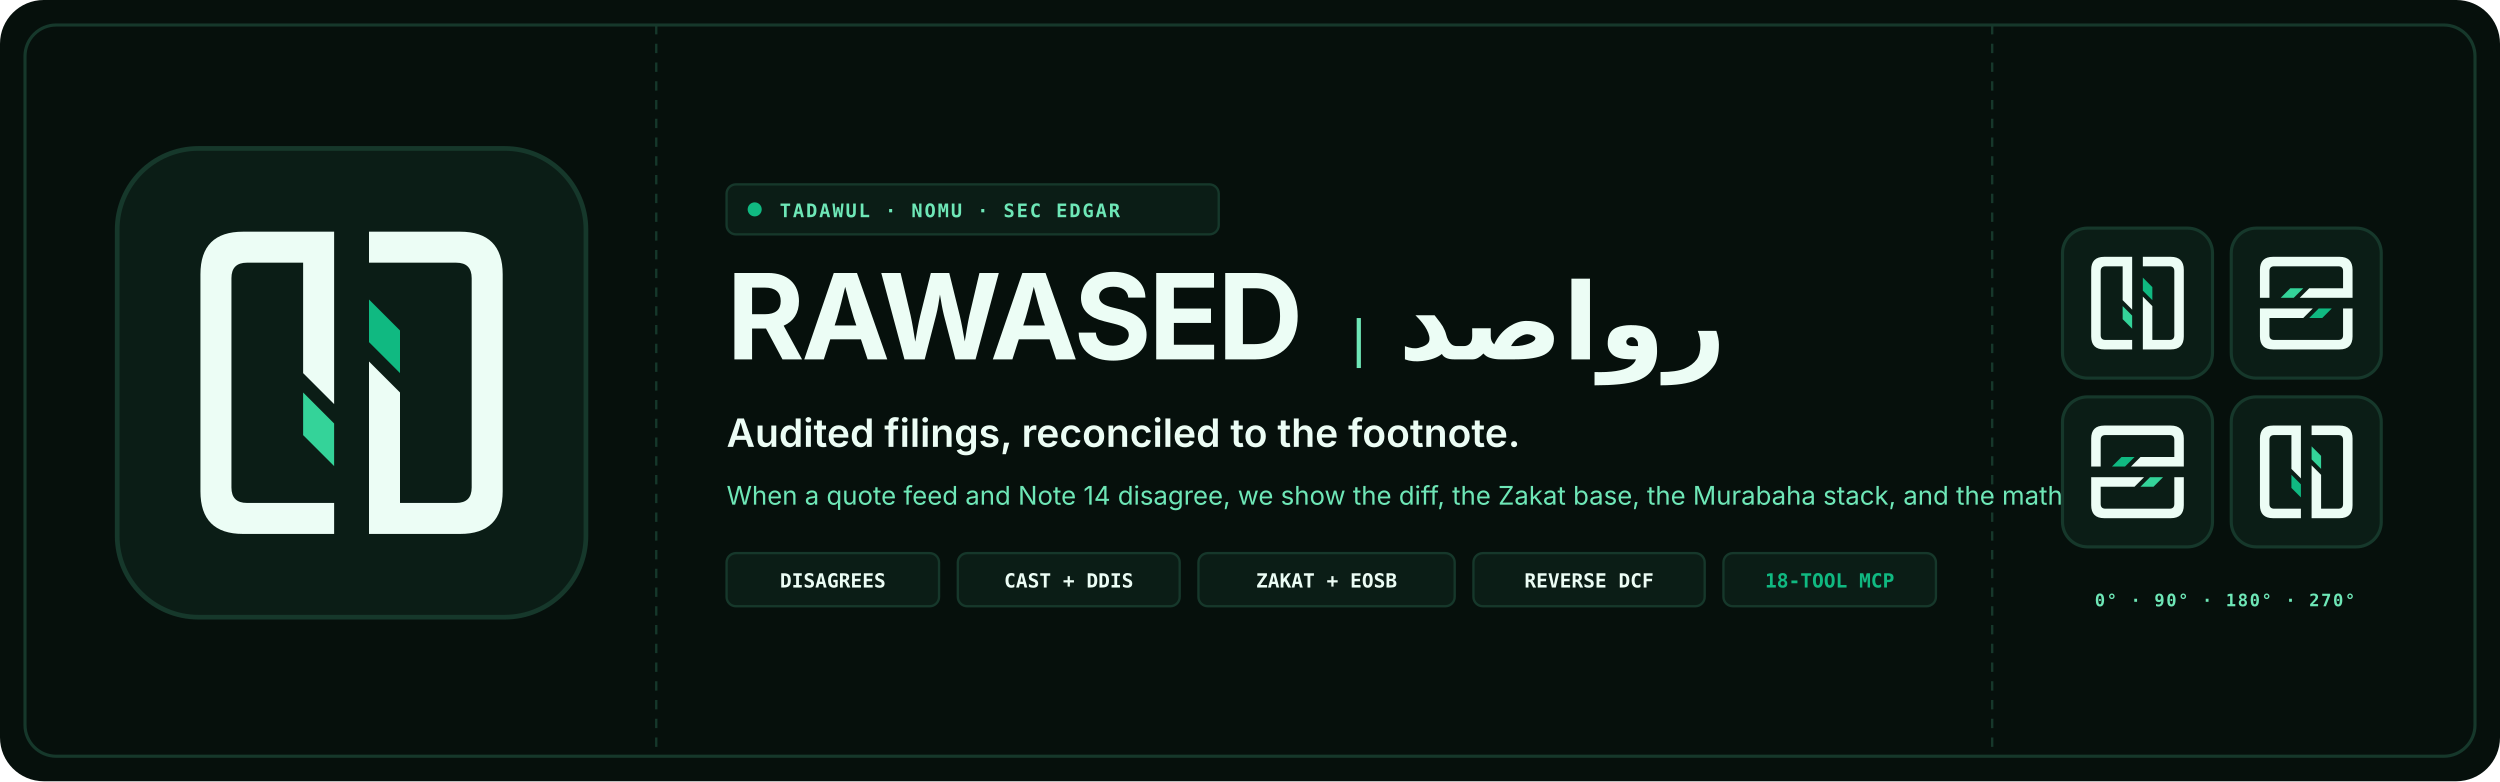
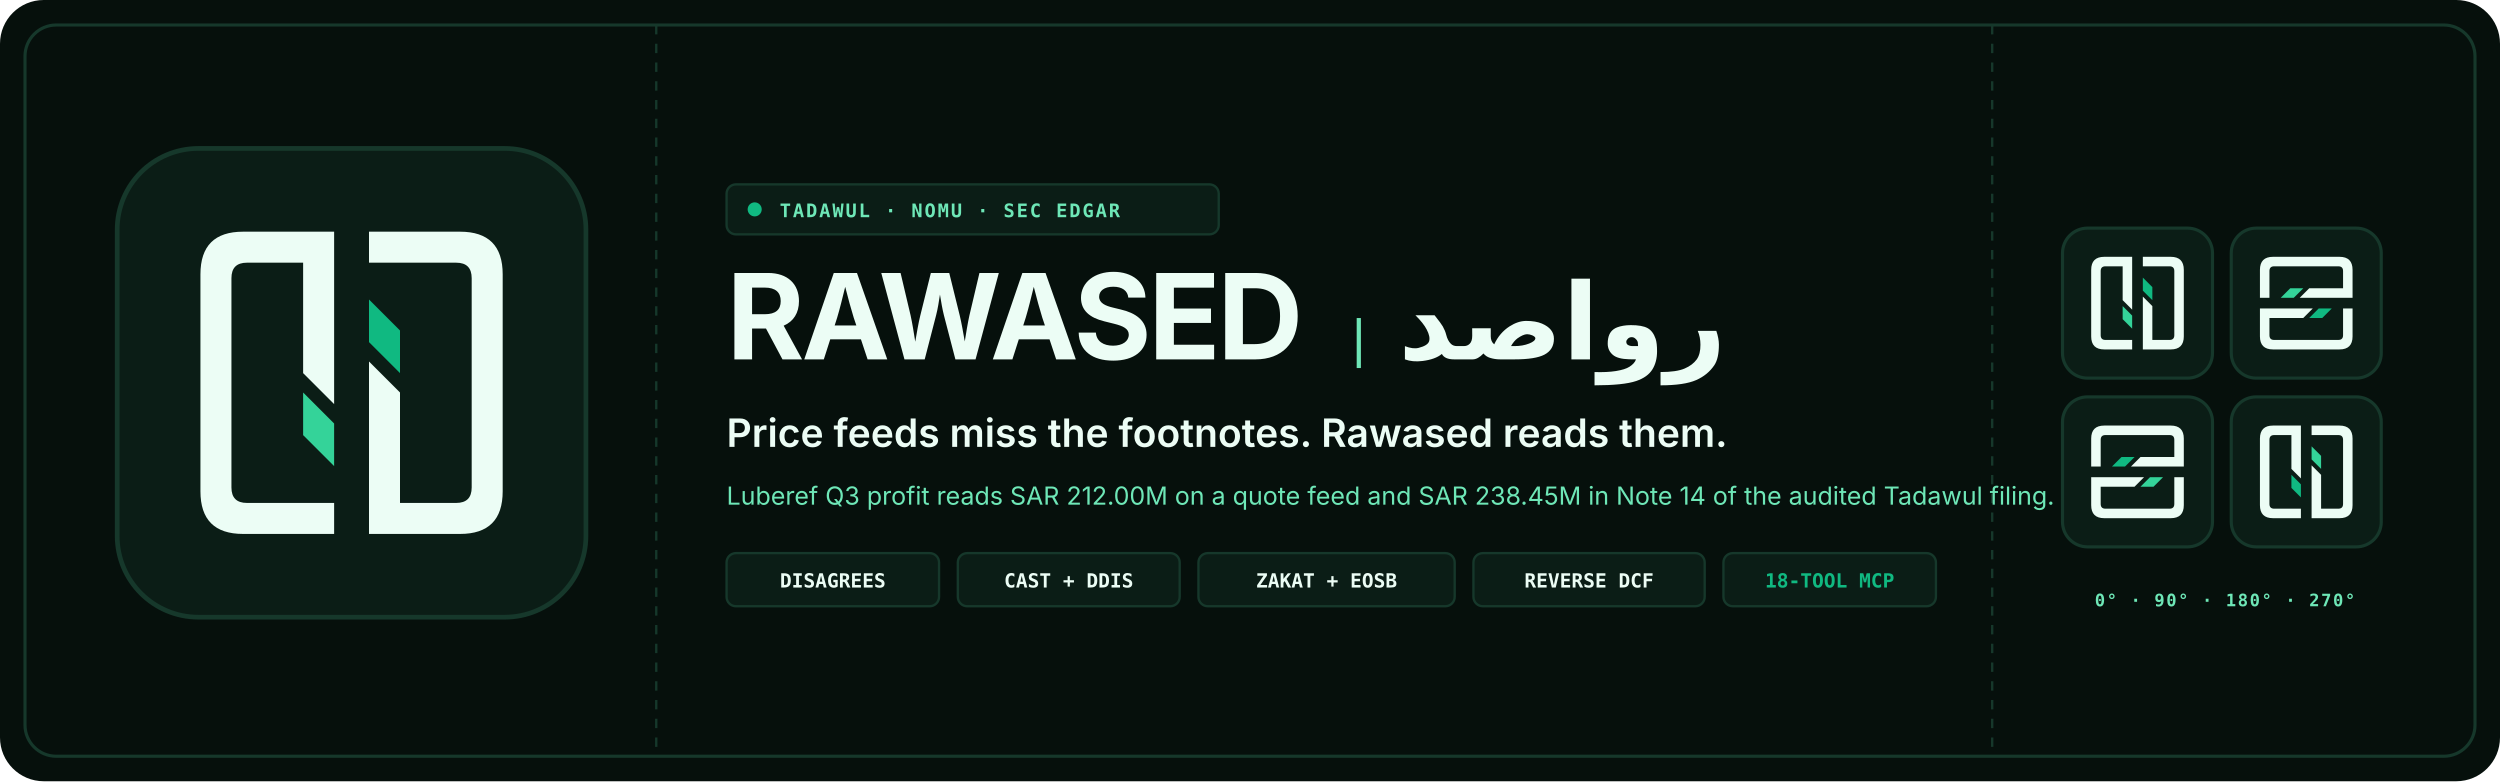
<svg xmlns="http://www.w3.org/2000/svg" viewBox="0 0 1600 500" width="1600" height="500">
  <rect width="1600" height="500" rx="28" fill="#06100C" />
  <rect x="16" y="16" width="1568" height="468" rx="20" fill="none" stroke="#16382B" stroke-width="2" />
  <line x1="420" y1="16" x2="420" y2="484" stroke="#16382B" stroke-width="1.5" stroke-dasharray="6 6" />
  <line x1="1275" y1="16" x2="1275" y2="484" stroke="#16382B" stroke-width="1.5" stroke-dasharray="6 6" />
  <g transform="translate(75, 95)">
    <rect width="300" height="300" rx="52" fill="#0B1D16" stroke="#16382B" stroke-width="3" />
    <svg x="26" y="26" width="248" height="248" viewBox="0 0 100 100">
      <path d="M 45.5 89 H 22 Q 11 89 11 78 V 22 Q 11 11 22 11 H 45.5 V 55.5 L 37.5 47.5 V 19 H 23 Q 19 19 19 23 V 77 Q 19 81 23 81 H 45.5 Z" fill="#ECFDF5" />
      <polygon points="37.5,52.5 45.5,60.5 45.5,71.5 37.5,63.5" fill="#34D399" />
      <path d="M 54.5 11 H 78 Q 89 11 89 22 V 78 Q 89 89 78 89 H 54.5 V 44.5 L 62.5 52.5 V 81 H 77 Q 81 81 81 77 V 23 Q 81 19 77 19 H 54.5 Z" fill="#ECFDF5" />
      <polygon points="54.5,28.5 62.5,36.5 62.5,47.5 54.5,39.5" fill="#10B981" />
    </svg>
  </g>
  <g transform="translate(465, 118)">
    <rect x="0" y="0" width="315" height="32" rx="6" fill="#0B1D16" stroke="#16382B" stroke-width="1.5" />
    <circle cx="18" cy="16" r="4.5" fill="#10B981" />
    <text x="34" y="21" fill="#6EE7B7" font-family="IBM Plex Mono, monospace" font-size="12" font-weight="600" letter-spacing="1.2">TADAWUL · NOMU · SEC EDGAR</text>
    <text x="0" y="112" fill="#ECFDF5" font-family="IBM Plex Sans, -apple-system, sans-serif" font-size="76" font-weight="700" letter-spacing="-2">RAWASED</text>
    <text x="395" y="110" fill="#6EE7B7" font-family="IBM Plex Mono, monospace" font-size="32" font-weight="400">|</text>
    <text x="430" y="112" fill="#ECFDF5" font-family="IBM Plex Sans Arabic, Geeza Pro, sans-serif" font-size="68" font-weight="700">رواصد</text>
-     <text x="0" y="168" fill="#ECFDF5" font-family="IBM Plex Sans, -apple-system, sans-serif" font-size="25" font-weight="600">Audited filings, reconciled to the footnote.</text>
-     <text x="0" y="205" fill="#6EE7B7" font-family="IBM Plex Sans, -apple-system, sans-serif" font-size="16.5" font-weight="400">When a quote feed and Note 14 disagree, we show the diff, the Zakat base, the Murabaha stack, and the math.</text>
+     <text x="0" y="168" fill="#ECFDF5" font-family="IBM Plex Sans, -apple-system, sans-serif" font-size="25" font-weight="600">Price feeds miss the footnotes. Rawased reads them.</text>
+     <text x="0" y="205" fill="#6EE7B7" font-family="IBM Plex Sans, -apple-system, sans-serif" font-size="16" font-weight="400">Luberef Q3 profit reads SAR 212.00M on a quote feed and SAR 238.45M in Note 14 of the audited Tadawul filing.</text>
    <g transform="translate(0, 236)">
      <rect x="0" y="0" width="136" height="34" rx="6" fill="#0B1D16" stroke="#16382B" stroke-width="1.5" />
      <text x="68" y="22" fill="#ECFDF5" font-family="IBM Plex Mono, monospace" font-size="12.5" font-weight="600" text-anchor="middle">DISAGREES</text>
      <rect x="148" y="0" width="142" height="34" rx="6" fill="#0B1D16" stroke="#16382B" stroke-width="1.5" />
      <text x="219" y="22" fill="#ECFDF5" font-family="IBM Plex Mono, monospace" font-size="12.5" font-weight="600" text-anchor="middle">CAST + DDIS</text>
      <rect x="302" y="0" width="164" height="34" rx="6" fill="#0B1D16" stroke="#16382B" stroke-width="1.5" />
      <text x="384" y="22" fill="#ECFDF5" font-family="IBM Plex Mono, monospace" font-size="12.5" font-weight="600" text-anchor="middle">ZAKAT + EOSB</text>
      <rect x="478" y="0" width="148" height="34" rx="6" fill="#0B1D16" stroke="#16382B" stroke-width="1.5" />
      <text x="552" y="22" fill="#ECFDF5" font-family="IBM Plex Mono, monospace" font-size="12.5" font-weight="600" text-anchor="middle">REVERSE DCF</text>
      <rect x="638" y="0" width="136" height="34" rx="6" fill="#0B1D16" stroke="#16382B" stroke-width="1.5" />
      <text x="706" y="22" fill="#10B981" font-family="IBM Plex Mono, monospace" font-size="12.5" font-weight="600" text-anchor="middle">18-TOOL MCP</text>
    </g>
  </g>
  <g transform="translate(1320,146)">
    <rect width="96" height="96" rx="16" fill="#0B1D16" stroke="#16382B" stroke-width="2" />
    <svg x="10" y="10" width="76" height="76" viewBox="0 0 100 100">
      <g transform="rotate(0 50 50)">
        <path d="M 45.5 89 H 22 Q 11 89 11 78 V 22 Q 11 11 22 11 H 45.5 V 55.5 L 37.5 47.5 V 19 H 23 Q 19 19 19 23 V 77 Q 19 81 23 81 H 45.5 Z" fill="#ECFDF5" />
        <polygon points="37.5,52.5 45.5,60.5 45.5,71.5 37.5,63.5" fill="#34D399" />
        <path d="M 54.5 11 H 78 Q 89 11 89 22 V 78 Q 89 89 78 89 H 54.5 V 44.5 L 62.5 52.5 V 81 H 77 Q 81 81 81 77 V 23 Q 81 19 77 19 H 54.5 Z" fill="#ECFDF5" />
        <polygon points="54.5,28.5 62.5,36.5 62.5,47.5 54.5,39.5" fill="#10B981" />
      </g>
    </svg>
  </g>
  <g transform="translate(1428,146)">
    <rect width="96" height="96" rx="16" fill="#0B1D16" stroke="#16382B" stroke-width="2" />
    <svg x="10" y="10" width="76" height="76" viewBox="0 0 100 100">
      <g transform="rotate(90 50 50)">
        <path d="M 45.5 89 H 22 Q 11 89 11 78 V 22 Q 11 11 22 11 H 45.5 V 55.5 L 37.5 47.5 V 19 H 23 Q 19 19 19 23 V 77 Q 19 81 23 81 H 45.5 Z" fill="#ECFDF5" />
        <polygon points="37.5,52.5 45.5,60.5 45.5,71.5 37.5,63.5" fill="#34D399" />
        <path d="M 54.5 11 H 78 Q 89 11 89 22 V 78 Q 89 89 78 89 H 54.5 V 44.5 L 62.5 52.5 V 81 H 77 Q 81 81 81 77 V 23 Q 81 19 77 19 H 54.5 Z" fill="#ECFDF5" />
        <polygon points="54.5,28.5 62.5,36.5 62.5,47.5 54.5,39.5" fill="#10B981" />
      </g>
    </svg>
  </g>
  <g transform="translate(1320,254)">
    <rect width="96" height="96" rx="16" fill="#0B1D16" stroke="#16382B" stroke-width="2" />
    <svg x="10" y="10" width="76" height="76" viewBox="0 0 100 100">
      <g transform="rotate(270 50 50)">
        <path d="M 45.5 89 H 22 Q 11 89 11 78 V 22 Q 11 11 22 11 H 45.5 V 55.5 L 37.5 47.5 V 19 H 23 Q 19 19 19 23 V 77 Q 19 81 23 81 H 45.5 Z" fill="#ECFDF5" />
        <polygon points="37.5,52.5 45.5,60.5 45.5,71.5 37.5,63.5" fill="#34D399" />
        <path d="M 54.5 11 H 78 Q 89 11 89 22 V 78 Q 89 89 78 89 H 54.5 V 44.5 L 62.5 52.5 V 81 H 77 Q 81 81 81 77 V 23 Q 81 19 77 19 H 54.5 Z" fill="#ECFDF5" />
        <polygon points="54.5,28.5 62.5,36.5 62.5,47.5 54.5,39.5" fill="#10B981" />
      </g>
    </svg>
  </g>
  <g transform="translate(1428,254)">
    <rect width="96" height="96" rx="16" fill="#0B1D16" stroke="#16382B" stroke-width="2" />
    <svg x="10" y="10" width="76" height="76" viewBox="0 0 100 100">
      <g transform="rotate(180 50 50)">
        <path d="M 45.5 89 H 22 Q 11 89 11 78 V 22 Q 11 11 22 11 H 45.5 V 55.5 L 37.5 47.5 V 19 H 23 Q 19 19 19 23 V 77 Q 19 81 23 81 H 45.5 Z" fill="#ECFDF5" />
        <polygon points="37.5,52.5 45.5,60.5 45.5,71.5 37.5,63.5" fill="#34D399" />
        <path d="M 54.5 11 H 78 Q 89 11 89 22 V 78 Q 89 89 78 89 H 54.5 V 44.5 L 62.5 52.5 V 81 H 77 Q 81 81 81 77 V 23 Q 81 19 77 19 H 54.5 Z" fill="#ECFDF5" />
        <polygon points="54.5,28.5 62.5,36.5 62.5,47.5 54.5,39.5" fill="#10B981" />
      </g>
    </svg>
  </g>
  <text x="1424" y="388" fill="#6EE7B7" font-family="IBM Plex Mono, monospace" font-size="11" font-weight="600" text-anchor="middle" letter-spacing="1">0° · 90° · 180° · 270°</text>
</svg>
